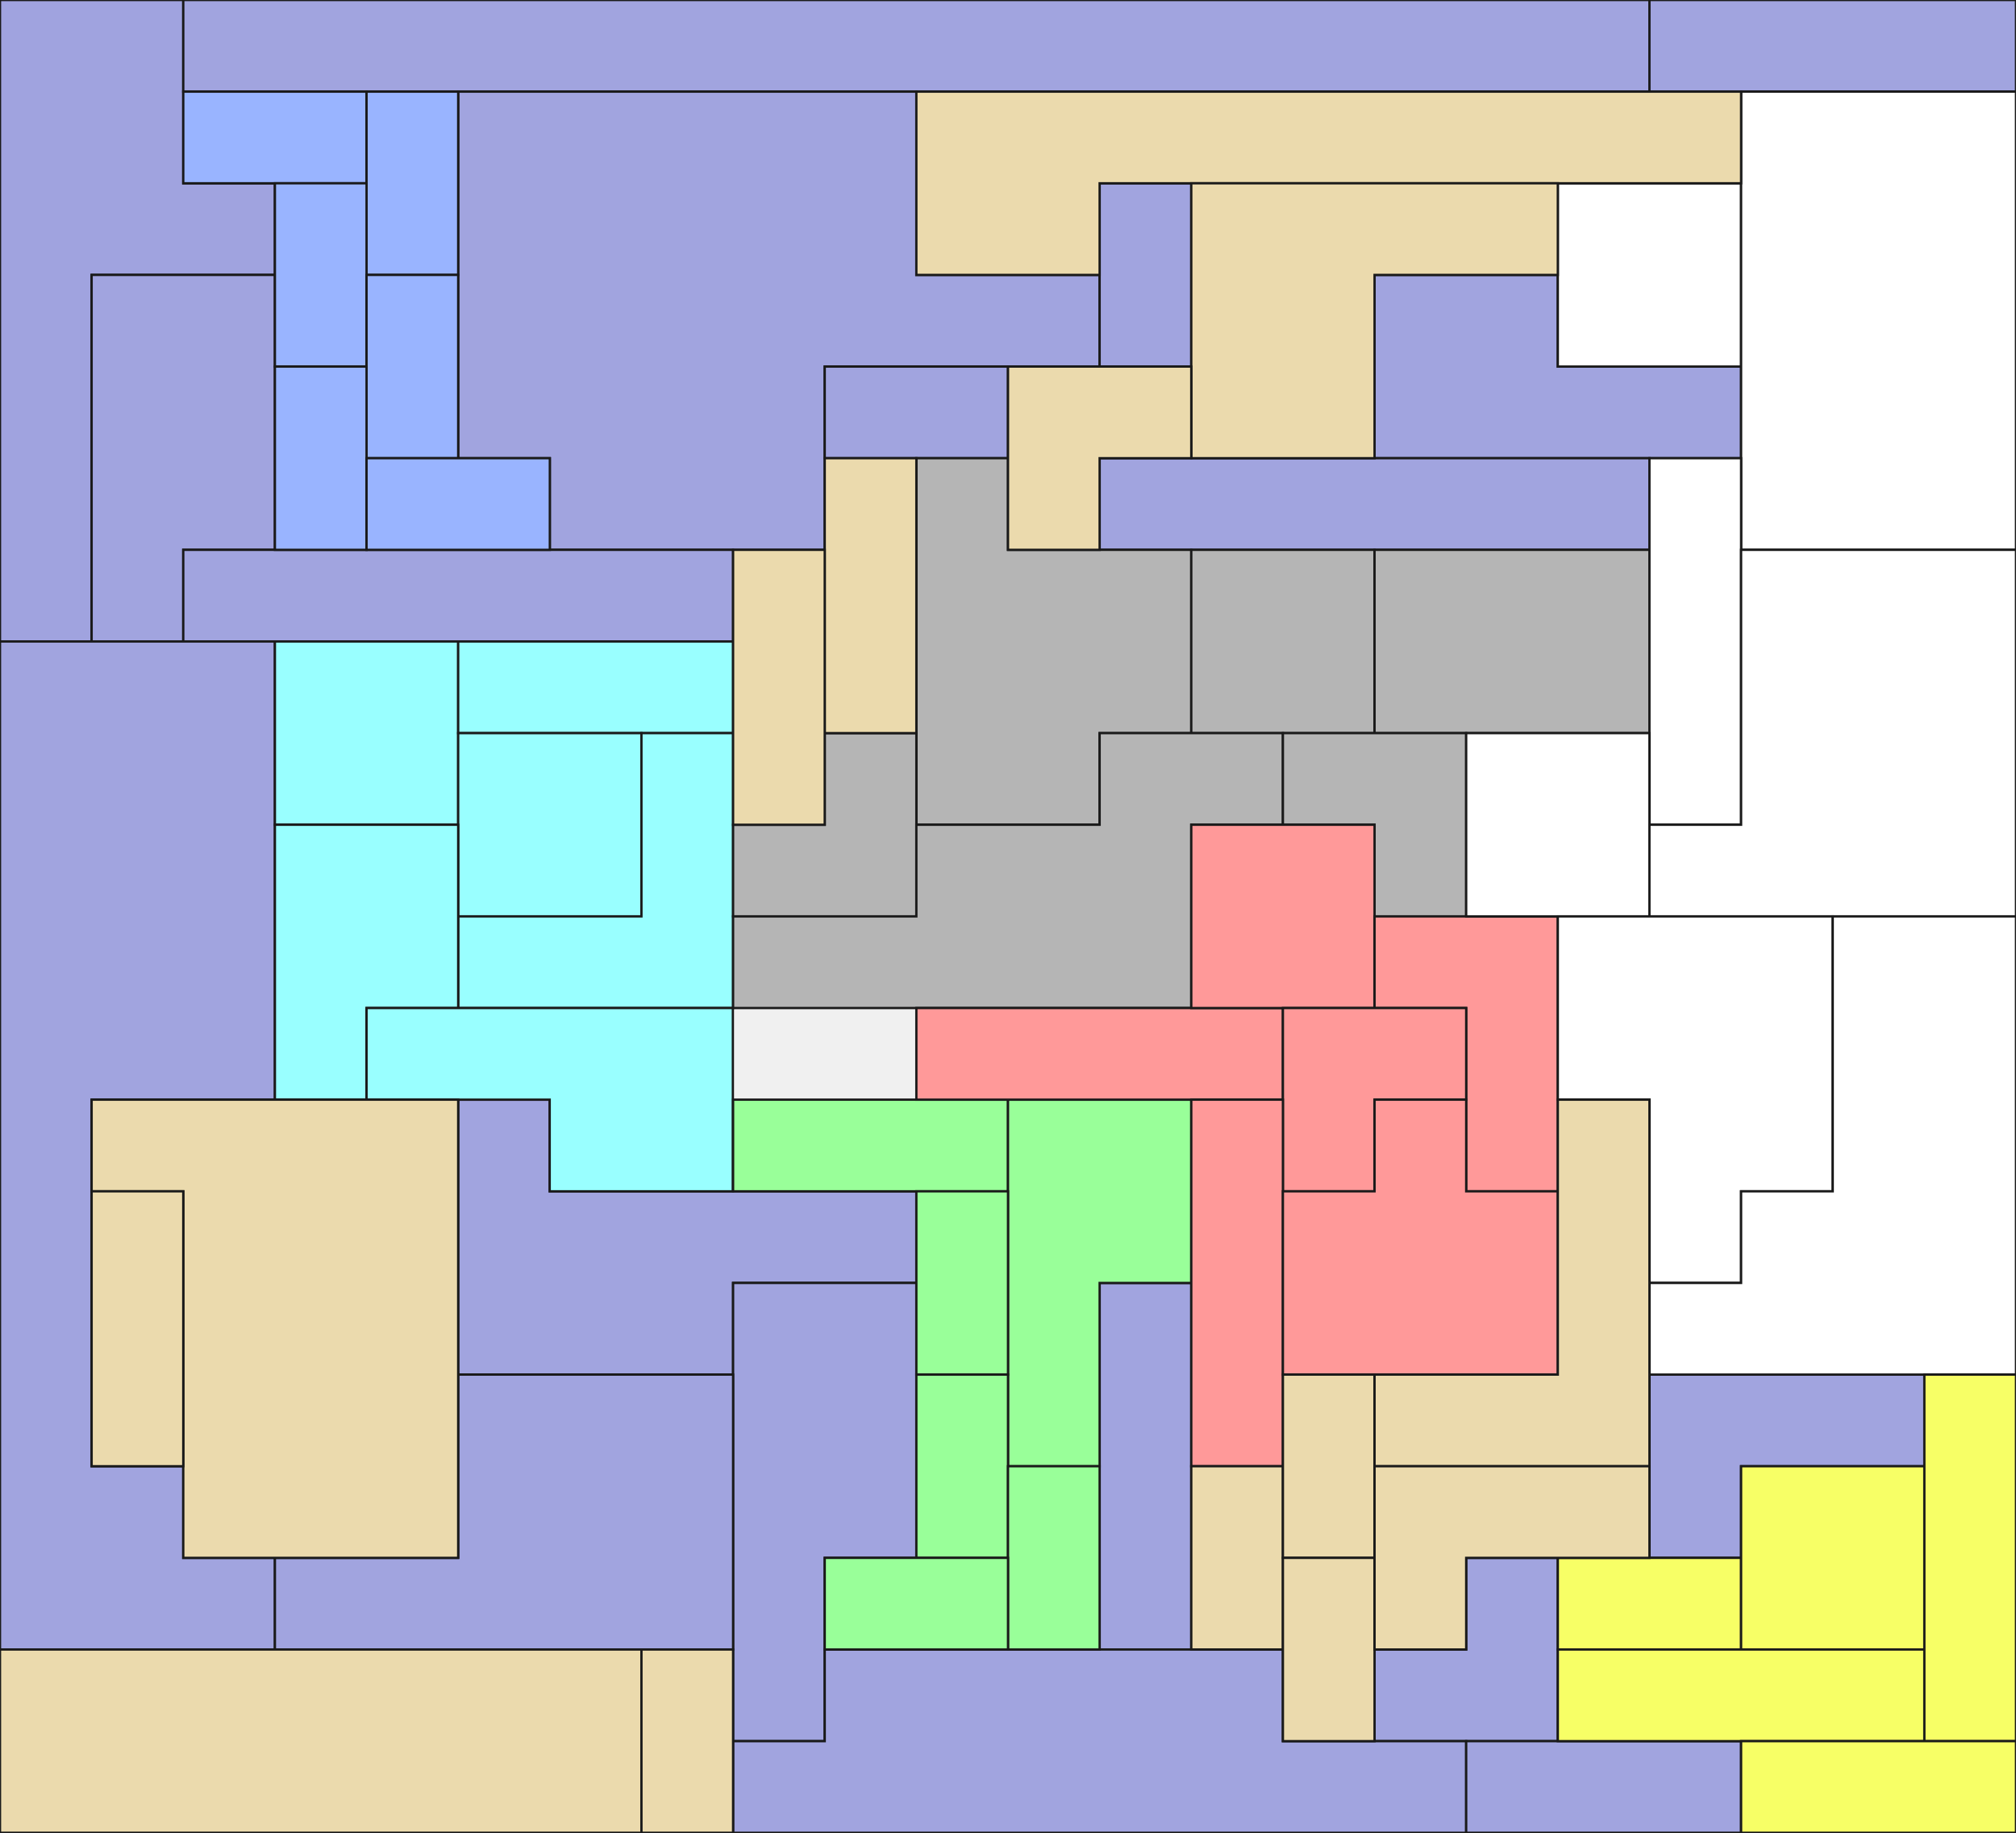
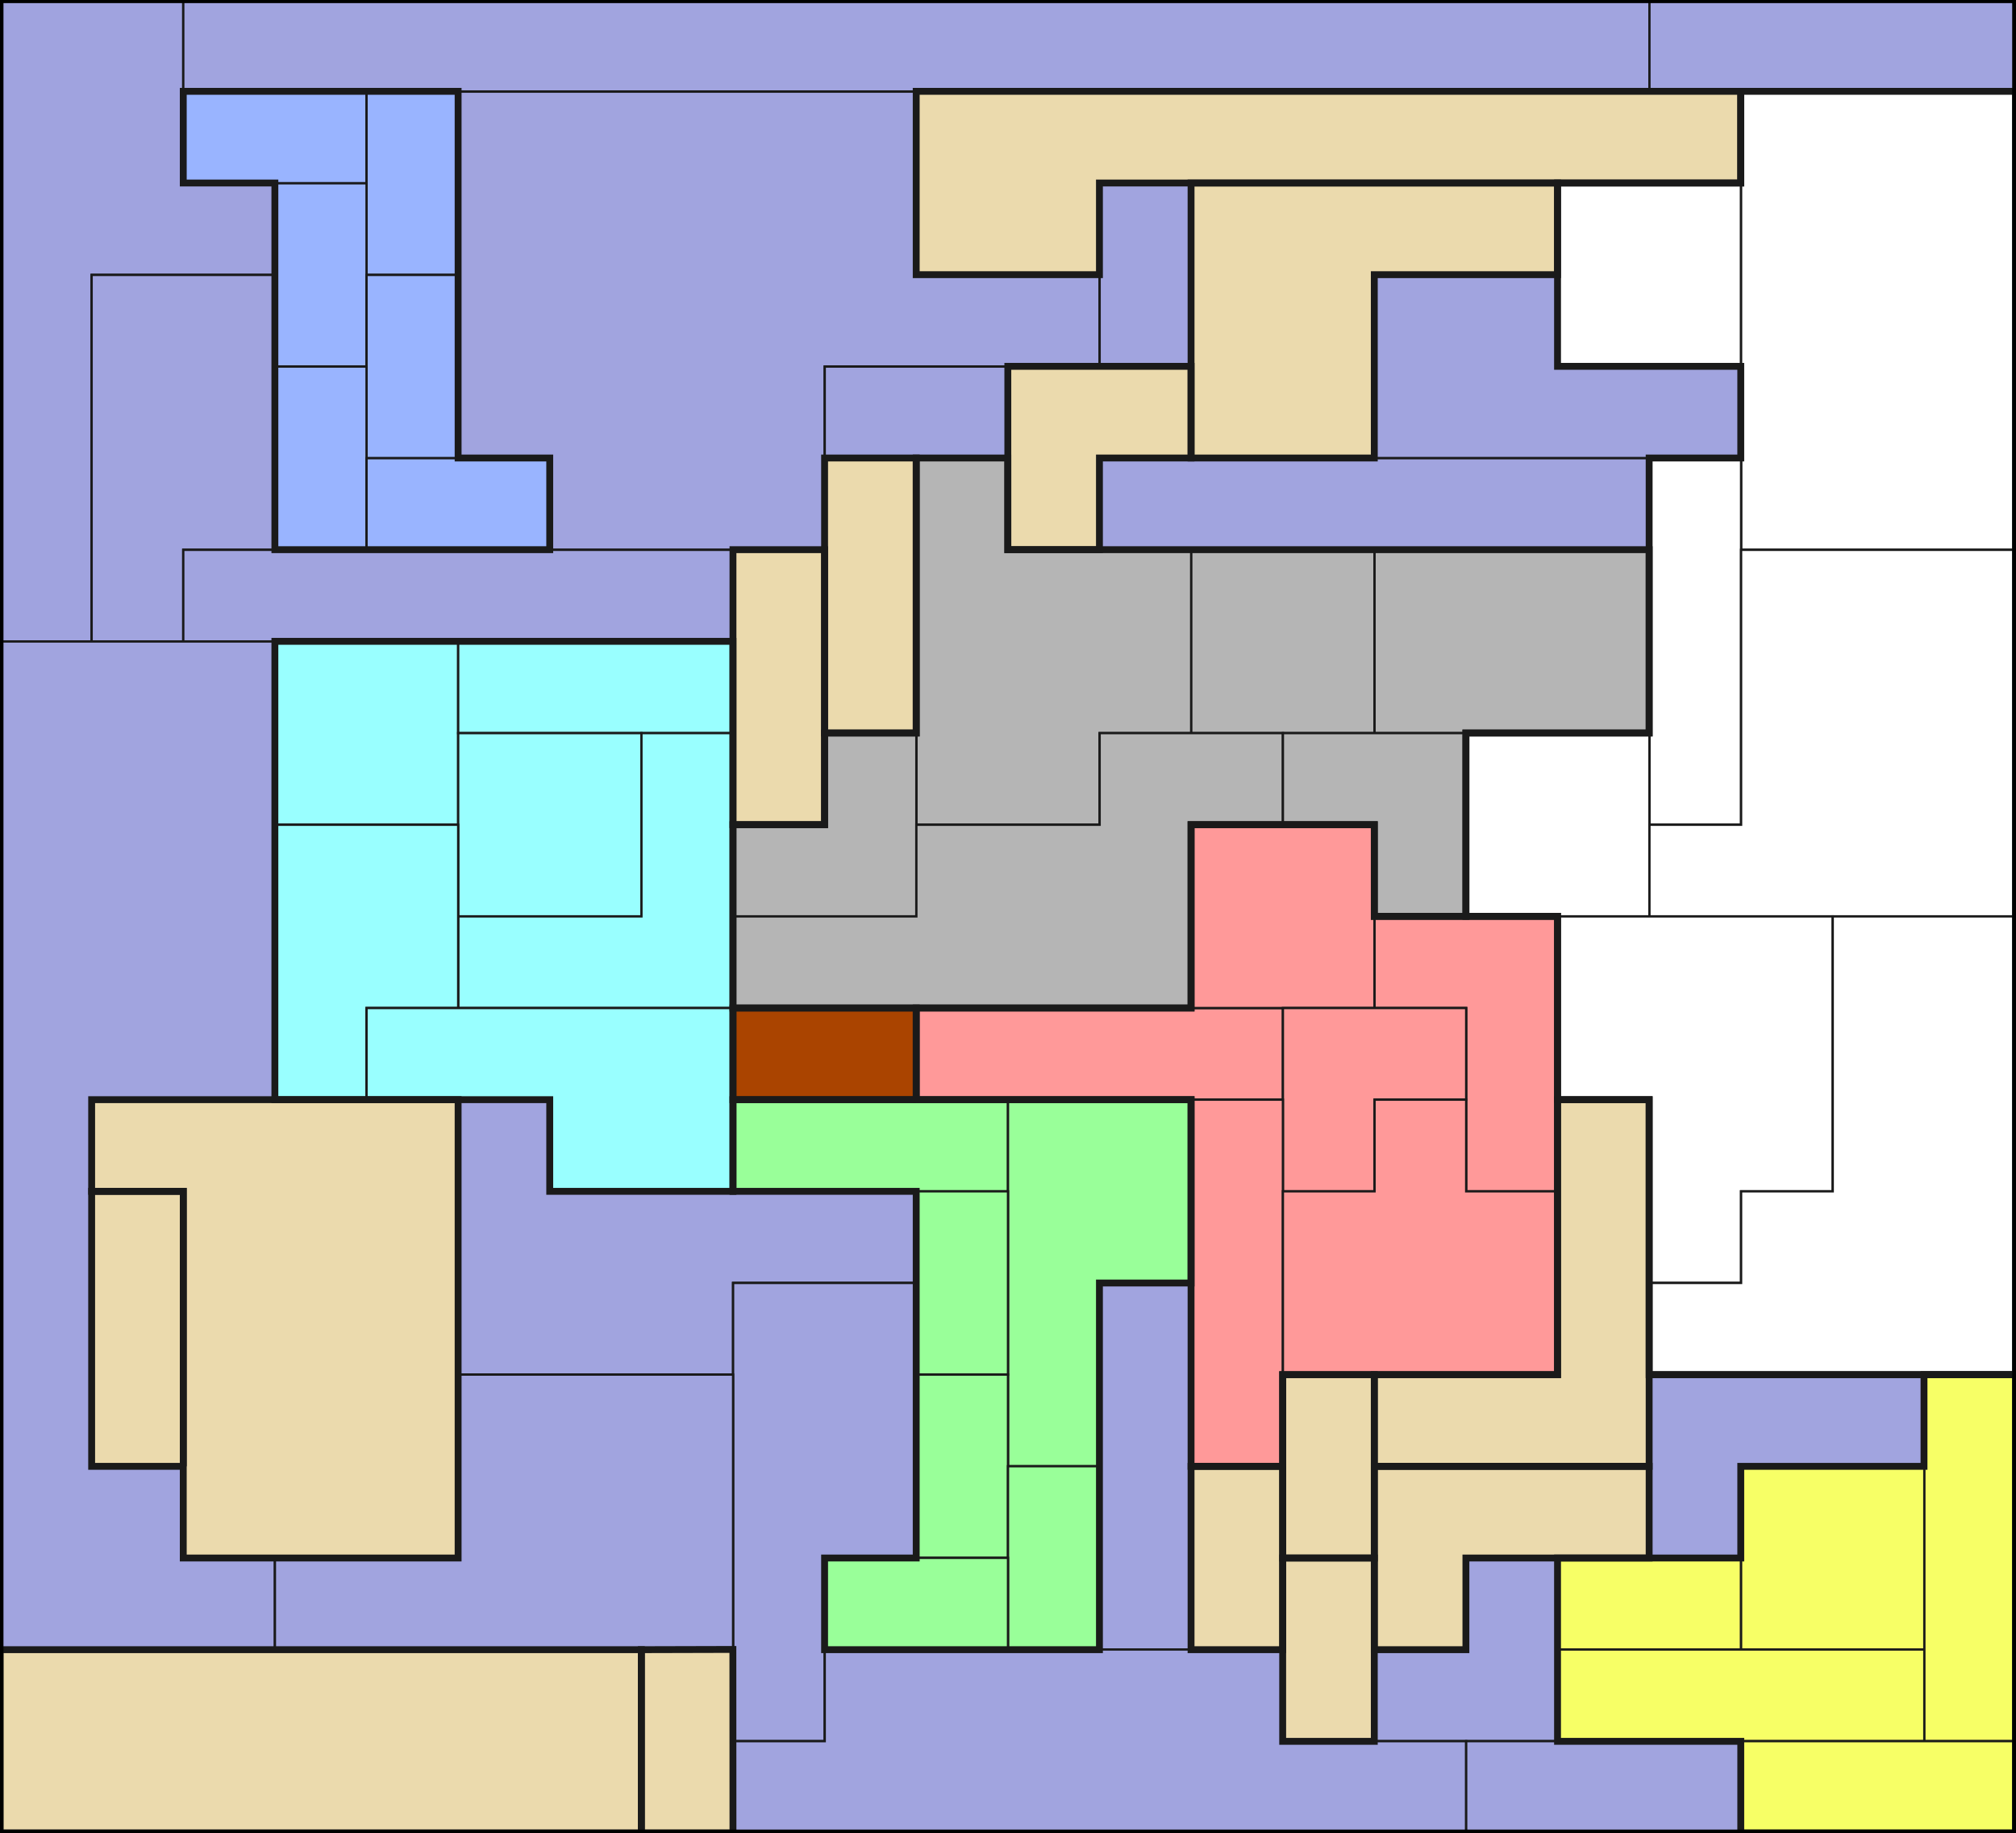
<svg xmlns="http://www.w3.org/2000/svg" width="880" height="800" viewBox="0 0 880 800" version="1.1" id="svg5" xml:space="preserve">
  <defs id="defs2" />
-   <g id="layer1" style="display:none;stroke-width:1">
+   <g id="layer1" style="display:inline;stroke-width:1">
    <path id="path10033-3-4-90" style="fill:#f3e9cc;fill-opacity:1;stroke:#1a1a1a;stroke-width:0.265;stroke-dasharray:none" d="m 599.638,640.106 8e-5,80.013 39.976,4e-5 1.1e-4,-40.007 h 79.952 v -40.007 z" />
    <path id="path13998" style="fill:#f3e9cc;fill-opacity:1;stroke:#1a1a1a;stroke-width:0.265;stroke-dasharray:none" d="m 399.758,40.007 v 80.013 h 53.967 53.967 V 80.013 H 633.391 759.541 V 40.007 H 633.391 507.693 453.726 Z" />
    <path style="fill:#f3e9cc;fill-opacity:1;stroke:#1a1a1a;stroke-width:0.265;stroke-dasharray:none" d="m 519.686,80.013 h 159.904 v 40.007 h -79.952 v 80.013 h -79.952 z" id="path14002" />
    <path style="fill:#f3e9cc;fill-opacity:1;stroke:#1a1a1a;stroke-width:0.265;stroke-dasharray:none" d="m -2.120452e-4,720.119 v 80.013 H 279.831 v -80.013 z" id="path10033-5-5-7-7" />
    <path style="fill:#f7ff80;fill-opacity:1;stroke:#1a1a1a;stroke-width:0.265;stroke-dasharray:none" d="m 839.493,600.099 v 160.026 h 39.976 V 600.099 Z" id="path10033-0" />
    <path id="path10033-3-4-9" style="fill:#f3e9cc;fill-opacity:1;stroke:#1a1a1a;stroke-width:0.265;stroke-dasharray:none" d="m 279.831,720.119 v 40.007 40.007 h 39.976 v -40.007 -40.007 z" />
    <path id="path10033-5" style="fill:#c7ffc7;fill-opacity:1;stroke:#1a1a1a;stroke-width:0.265;stroke-dasharray:none" d="m 319.807,480.079 v 40.007 l 79.952,8e-5 h 39.976 V 480.079 H 399.759 Z" />
    <path id="path10033-3-4-6" style="fill:#c7ffc7;fill-opacity:1;stroke:#1a1a1a;stroke-width:0.265;stroke-dasharray:none" d="m 399.759,520.086 v 40.007 40.007 h 39.976 v -40.007 -40.007 z" />
    <path id="path10033-3-4-6-3" style="fill:#c7ffc7;fill-opacity:1;stroke:#1a1a1a;stroke-width:0.265;stroke-dasharray:none" d="m 359.783,680.112 v 20.003 20.003 h 79.952 v -20.003 -20.003 z" />
    <path id="path10033-3-4-6-9" style="fill:#c7ffc7;fill-opacity:1;stroke:#1a1a1a;stroke-width:0.265;stroke-dasharray:none" d="m 399.759,600.099 v 40.007 40.007 h 39.976 v -40.007 -40.007 z" />
    <path id="path10033-3-4-4" style="fill:#c7ffc7;fill-opacity:1;stroke:#1a1a1a;stroke-width:0.265;stroke-dasharray:none" d="m 439.734,640.106 v 40.007 40.007 h 39.976 v -40.007 -40.007 z" />
    <path id="path10033-3-4-4-4" style="fill:#c7ffc7;fill-opacity:1;stroke:#1a1a1a;stroke-width:0.265;stroke-dasharray:none" d="m 439.734,480.079 v 40.007 40.007 40.007 40.007 h 39.976 v -40.007 -40.007 0 H 519.686 V 520.086 480.079 h -39.976 z" />
    <path style="fill:#f3e9cc;fill-opacity:1;stroke:#1a1a1a;stroke-width:0.265;stroke-dasharray:none" d="m 39.976,480.079 -1.07e-4,40.007 H 79.951 V 680.112 H 199.879 l 1e-4,-200.033 z" id="path10033-5-5" />
    <path id="path10033-3-4" style="fill:#f3e9cc;fill-opacity:1;stroke:#1a1a1a;stroke-width:0.265;stroke-dasharray:none" d="m 39.976,520.086 v 60.01 60.01 h 39.976 v -60.01 -60.01 z" />
    <path id="path10033-2-1-8" style="fill:#c7c7c7;fill-opacity:1;stroke:#1a1a1a;stroke-width:0.265;stroke-dasharray:none" d="m 519.686,320.053 v -80.013 h 53.301 26.651 v 80.013 z" />
    <path id="path10033-2-1-8-48" style="fill:#c7c7c7;fill-opacity:1;stroke:#1a1a1a;stroke-width:0.265;stroke-dasharray:none" d="m 479.71,320.053 v 40.007 h -79.952 v 40.007 h -79.952 v 40.007 H 519.686 v -80.013 h 13.326 26.65 V 320.053 Z" />
    <path style="fill:#d8ffff;fill-opacity:1;stroke:#1a1a1a;stroke-width:0.265;stroke-dasharray:none" d="m 119.927,280.046 v 80.013 h 79.952 V 280.046 Z" id="path10033-4" />
    <path id="path10033-3-4-0-0" style="fill:#d8ffff;fill-opacity:1;stroke:#1a1a1a;stroke-width:0.265;stroke-dasharray:none" d="m 159.903,440.073 v 40.007 h 39.976 39.976 v 40.007 h 39.976 39.976 v -40.007 -40.007 h -39.976 -79.952 z" />
    <path id="path10703" style="fill:#d8ffff;fill-opacity:1;stroke:#1a1a1a;stroke-width:0.265;stroke-dasharray:none" d="m 159.903,360.059 h -39.976 v 40.007 80.013 h 39.976 v -40.007 h 39.976 v 0 -40.007 -40.007 0 z" />
    <path id="path10033-2-1" style="fill:#d8ffff;fill-opacity:1;stroke:#1a1a1a;stroke-width:0.265;stroke-dasharray:none" d="m 199.879,280.046 v 40.007 h 79.952 39.976 v -40.007 z" />
    <path style="fill:#d8ffff;fill-opacity:1;stroke:#1a1a1a;stroke-width:0.265;stroke-dasharray:none" d="m 199.879,320.053 v 80.013 h 79.952 v -80.013 z" id="path10033-2-1-7" />
    <path id="path10033-3-7" style="fill:#d8ffff;fill-opacity:1;stroke:#1a1a1a;stroke-width:0.265;stroke-dasharray:none" d="m 279.831,320.053 v 80.013 h -39.976 -39.976 v 40.007 h 39.976 79.952 V 320.053 Z" />
    <path style="fill:#aa4400;stroke:#1a1a1a;stroke-width:0.265;stroke-dasharray:none" d="m 319.807,440.073 v 40.007 h 79.952 v -40.007 z" id="path10033-2-3" />
    <path id="path10033-3-4-6-2-2-4" style="fill:#c7c7c7;fill-opacity:1;stroke:#1a1a1a;stroke-width:0.265;stroke-dasharray:none" d="m 439.734,200.033 h -39.976 l 1.2e-4,160.026 h 79.952 V 320.053 h 39.976 v -80.013 h -79.952 z" />
    <path style="fill:#c7c7c7;fill-opacity:1;stroke:#1a1a1a;stroke-width:0.265;stroke-dasharray:none" d="m 359.783,360.06 -39.976,10e-6 v 40.007 h 79.952 v -80.013 h -39.976 z" id="path10033-2-3-9-3-9" />
    <path id="path10033-2-1-8-3" style="fill:#ffc7c7;fill-opacity:1;stroke:#1a1a1a;stroke-width:0.265;stroke-dasharray:none" d="m 599.638,480.079 -8e-5,40.007 h -39.976 l 1.2e-4,80.013 119.928,-4e-5 v -80.013 h -39.976 l 1.1e-4,-40.007 z" />
    <path id="path10033-2-1-8-4" style="fill:#ffc7c7;fill-opacity:1;stroke:#1a1a1a;stroke-width:0.265;stroke-dasharray:none" d="m 399.759,440.073 v 40.007 h 106.602 53.301 v -40.007 z" />
    <path style="fill:#ffc7c7;fill-opacity:1;stroke:#1a1a1a;stroke-width:0.265;stroke-dasharray:none" d="m 519.686,360.06 v 80.013 h 79.952 V 360.06 Z" id="path10033-2-3-9" />
    <path style="fill:#ffc7c7;fill-opacity:1;stroke:#1a1a1a;stroke-width:0.265;stroke-dasharray:none" d="m 559.662,440.073 v 80.013 h 39.976 v -40.007 h 39.976 v -40.007 z" id="path10033-2-3-9-31" />
    <path style="fill:#ffc7c7;fill-opacity:1;stroke:#1a1a1a;stroke-width:0.265;stroke-dasharray:none" d="m 519.686,480.079 v 160.026 h 39.976 V 480.079 Z" id="path10033-2-2" />
    <path id="path10033-20" style="fill:#ffc7c7;fill-opacity:1;stroke:#1a1a1a;stroke-width:0.265;stroke-dasharray:none" d="m 599.638,400.066 v 40.007 h 39.976 l -1.1e-4,80.013 h 39.976 l 10e-5,-80.013 v -40.007 h -39.976 z" />
    <path style="fill:#c7c7c7;fill-opacity:1;stroke:#1a1a1a;stroke-width:0.265;stroke-dasharray:none" d="m 599.638,360.06 -39.976,-1e-5 V 320.053 h 79.952 v 80.013 h -39.976 z" id="path10033-2-3-9-3-9-9" />
    <path id="path10033-2-1-8-9" style="fill:#c7c7c7;fill-opacity:1;stroke:#1a1a1a;stroke-width:0.265;stroke-dasharray:none" d="m 599.638,240.04 v 80.013 c 39.976,0 79.952,0 119.928,0 v -80.013 z" />
    <path style="fill:#f3e9cc;fill-opacity:1;stroke:#1a1a1a;stroke-width:0.265;stroke-dasharray:none" d="m 519.686,640.106 v 80.013 h 39.976 v -80.013 z" id="path10033-3" />
    <path style="fill:#f3e9cc;fill-opacity:1;stroke:#1a1a1a;stroke-width:0.265;stroke-dasharray:none" d="m 559.662,680.112 v 80.013 h 39.976 V 680.112 Z" id="path10033-3-5" />
    <path style="fill:#f3e9cc;fill-opacity:1;stroke:#1a1a1a;stroke-width:0.265;stroke-dasharray:none" d="m 559.662,600.099 v 80.013 h 39.976 v -80.013 z" id="path10033-9" />
    <path id="path10033-3-4-90-3" style="fill:#ffffff;fill-opacity:1;stroke:#1a1a1a;stroke-width:0.265;stroke-dasharray:none" d="m 639.614,320.053 v 40.007 40.007 h 39.976 39.976 V 360.06 320.053 Z" />
    <path id="path10033-1" style="fill:#f3e9cc;fill-opacity:1;stroke:#1a1a1a;stroke-width:0.265;stroke-dasharray:none" d="m 679.59,600.099 h -79.952 v 40.007 h 119.928 v -40.007 -120.02 h -39.976 z" />
    <path id="path10033-3-4-6-2-2-6" style="fill:#ffffff;stroke:#1a1a1a;stroke-width:0.265;stroke-dasharray:none" d="m 719.566,200.033 v 160.026 h 39.976 V 300.05 200.033 Z" />
    <path id="path10033-3-4-90-3-1" style="fill:#ffffff;stroke:#1a1a1a;stroke-width:0.265;stroke-dasharray:none" d="m 759.541,240.04 1.1e-4,120.02 H 719.566 v 40.007 H 879.469 V 240.04 Z" />
    <path style="fill:#ffffff;stroke:#1a1a1a;stroke-width:0.265;stroke-dasharray:none" d="m 679.59,400.066 v 80.013 h 39.976 v 80.013 h 39.976 l -0.075,-40.007 h 40.051 V 400.066 Z" id="path10033-5-5-6" />
    <path style="fill:#ffffff;stroke:#1a1a1a;stroke-width:0.265;stroke-dasharray:none" d="m 759.541,40.007 -8e-5,200.033 H 879.469 l 1.1e-4,-200.033 z" id="path10033-8" />
    <path style="fill:#ffffff;stroke:#1a1a1a;stroke-width:0.265;stroke-dasharray:none" d="m 679.59,80.013 v 80.013 h 79.952 V 80.013 Z" id="path10033-33" />
    <path style="fill:#c7d7ff;fill-opacity:1;stroke:#1a1a1a;stroke-width:0.265;stroke-dasharray:none" d="M 119.927,80.013 V 160.026 H 159.903 V 80.013 Z" id="path10031" />
    <path style="fill:#c7d7ff;fill-opacity:1;stroke:#1a1a1a;stroke-width:0.265;stroke-dasharray:none" d="m 119.927,160.026 v 80.013 h 39.976 v -80.013 z" id="path10033" />
    <path style="fill:#c7d7ff;fill-opacity:1;stroke:#1a1a1a;stroke-width:0.265;stroke-dasharray:none" d="m 159.903,200.033 v 40.007 h 79.952 v -40.007 z" id="path10033-2" />
    <path style="fill:#b4b6cc;fill-opacity:1;stroke:#1a1a1a;stroke-width:0.265;stroke-dasharray:none" d="m 639.614,760.126 v 40.007 h 119.928 v -40.007 z" id="path10033-2-6" />
    <path style="fill:#b4b6cc;fill-opacity:1;stroke:#1a1a1a;stroke-width:0.265;stroke-dasharray:none" d="m 199.879,680.112 h -79.952 v 40.007 l 199.879,4e-5 V 600.099 H 199.879 Z" id="path10033-2-6-7" />
    <path style="fill:#c7d7ff;fill-opacity:1;stroke:#1a1a1a;stroke-width:0.265;stroke-dasharray:none" d="m 159.903,40.007 v 80.013 h 39.976 V 40.007 Z" id="path10033-49" />
    <path style="fill:#c7d7ff;fill-opacity:1;stroke:#1a1a1a;stroke-width:0.265;stroke-dasharray:none" d="m 159.903,120.02 v 80.013 h 39.976 v -80.013 z" id="path10033-49-7" />
    <path style="fill:#c7d7ff;fill-opacity:1;stroke:#1a1a1a;stroke-width:0.265;stroke-dasharray:none" d="M 79.952,40.007 V 80.013 H 159.903 V 40.007 Z" id="path10033-49-8" />
    <path id="path10033-2-7" style="fill:#ffffff;stroke:#1a1a1a;stroke-width:0.265;stroke-dasharray:none" d="m 799.517,400.066 v 120.02 h -40.739 l 0.763,40.007 h -39.976 v 40.007 H 879.469 L 879.469,400.066 Z" />
    <path style="fill:#f7ff80;fill-opacity:1;stroke:#1a1a1a;stroke-width:0.265;stroke-dasharray:none" d="m 679.59,680.112 v 40.007 h 79.952 V 680.112 Z" id="path10033-2-9" />
    <path style="fill:#f7ff80;fill-opacity:1;stroke:#1a1a1a;stroke-width:0.265;stroke-dasharray:none" d="m 679.59,720.119 v 40.007 H 839.493 v -40.007 z" id="path10033-2-9-91" />
    <path style="fill:#f7ff80;fill-opacity:1;stroke:#1a1a1a;stroke-width:0.265;stroke-dasharray:none" d="m 759.541,640.106 v 80.013 h 79.952 v -80.013 z" id="path10033-2-9-9" />
    <path style="fill:#f7ff80;fill-opacity:1;stroke:#1a1a1a;stroke-width:0.265;stroke-dasharray:none" d="m 759.541,760.126 v 40.007 h 119.928 v -40.007 z" id="path10033-2-9-9-5" />
    <path style="fill:#f3e9cc;fill-opacity:1;stroke:#1a1a1a;stroke-width:0.265;stroke-dasharray:none" d="m 319.807,300.05 v -60.01 h 19.988 19.988 v 60.01 60.01 H 339.795 319.807 Z" id="path13992" />
    <path style="fill:#f3e9cc;fill-opacity:1;stroke:#1a1a1a;stroke-width:0.265;stroke-dasharray:none" d="m 359.783,260.043 v -60.01 h 19.988 19.988 v 60.01 60.01 h -19.988 -19.988 z" id="path13994" />
    <path style="fill:#f3e9cc;fill-opacity:1;stroke:#1a1a1a;stroke-width:0.265;stroke-dasharray:none" d="m 439.734,200.033 v -40.007 l 79.952,1e-5 v 40.007 l -39.976,-1e-5 v 40.007 h -19.988 -19.988 z" id="path13996" />
    <path style="fill:none;fill-opacity:1;stroke:#1a1a1a;stroke-width:0.265;stroke-dasharray:none" d="M -3.1780811e-4,0 V 800.132 H 879.469 V 0 Z" id="path14484" />
    <path id="path10033-2-6-9-7-6" style="fill:#b4b6cc;fill-opacity:1;stroke:#1a1a1a;stroke-width:0.265;stroke-dasharray:none" d="M 79.951,280.046 H 119.927 319.807 v -40.696 l -239.855,0.69 z" />
    <path id="path10033-49-8-5" style="fill:#b4b6cc;fill-opacity:1;stroke:#1a1a1a;stroke-width:0.265;stroke-dasharray:none" d="m 719.565,680.112 h 39.976 v -40.007 h 79.952 v -40.007 h -79.952 -39.976 z" />
    <path id="path10033-2-6-9" style="fill:#b4b6cc;fill-opacity:1;stroke:#1a1a1a;stroke-width:0.265;stroke-dasharray:none" d="M 359.783,760.126 H 319.807 v 40.007 h 239.855 79.952 V 760.126 H 559.662 V 720.119 H 359.783 Z" />
    <path id="path10033-2-6-9-1" style="fill:#b4b6cc;fill-opacity:1;stroke:#1a1a1a;stroke-width:0.265;stroke-dasharray:none" d="m 639.614,680.112 v 40.007 h -39.976 v 40.007 h 39.976 39.976 v -40.007 -40.007 z" />
    <path style="fill:#b4b6cc;fill-opacity:1;stroke:#1a1a1a;stroke-width:0.265;stroke-dasharray:none" d="m 479.71,560.093 v 160.026 h 39.976 V 560.093 Z" id="path10033-2-6-9-7" />
    <path id="path10033-2-6-9-7-1" style="fill:#b4b6cc;fill-opacity:1;stroke:#1a1a1a;stroke-width:0.265;stroke-dasharray:none" d="M -3.1780811e-4,280.046 V 600.099 720.119 H 119.927 V 680.112 H 79.951 V 640.106 H 39.976 V 480.079 H 119.927 V 280.046 H 39.976 Z" />
    <path id="path10033-2-6-9-7-2" style="fill:#b4b6cc;fill-opacity:1;stroke:#1a1a1a;stroke-width:0.265;stroke-dasharray:none" d="m 319.807,560.093 v 200.033 h 39.976 V 680.112 h 39.976 V 560.093 h -39.976 z" />
    <path id="path10033-2-6-99" style="fill:#b4b6cc;fill-opacity:1;stroke:#1a1a1a;stroke-width:0.265;stroke-dasharray:none" d="m 199.879,480.079 v 120.02 H 319.807 v -40.007 h 79.952 v -40.007 H 239.855 v -40.007 z" />
    <path style="fill:#b4b6cc;fill-opacity:1;stroke:#1a1a1a;stroke-width:0.265;stroke-dasharray:none" d="m 39.976,120.02 v 160.026 h 39.976 v -40.007 H 119.927 V 120.02 Z" id="path10033-2-6-9-7-5" />
    <path id="path10033-2-6-9-7-5-3" style="fill:#b4b6cc;fill-opacity:1;stroke:#1a1a1a;stroke-width:0.265;stroke-dasharray:none" d="M -3.1780811e-4,0 V 280.046 H 39.976 V 120.02 H 119.927 V 80.013 H 79.951 V 0 H 39.976 Z" />
    <path style="fill:#b4b6cc;fill-opacity:1;stroke:#1a1a1a;stroke-width:0.265;stroke-dasharray:none" d="M 79.951,0 V 40.007 H 719.565 V 0 Z" id="path10033-2-6-9-7-5-15" />
    <path id="path10033-2-6-9-7-5-15-5" style="fill:#b4b6cc;fill-opacity:1;stroke:#1a1a1a;stroke-width:0.265;stroke-dasharray:none" d="m 359.783,200.033 h 39.976 39.976 v -40.007 h -39.976 -39.976 z" />
    <path style="fill:#b4b6cc;fill-opacity:1;stroke:#1a1a1a;stroke-width:0.265;stroke-dasharray:none" d="m 479.71,200.033 v 40.007 h 239.855 v -40.007 z" id="path10033-2-6-9-7-5-15-9" />
    <path id="path10033-2-6-9-7-5-15-9-1" style="fill:#b4b6cc;fill-opacity:1;stroke:#1a1a1a;stroke-width:0.265;stroke-dasharray:none" d="m 599.638,120.02 v 40.007 40.007 h 159.904 v -40.007 h -79.952 v -40.007 z" />
    <path style="fill:#b4b6cc;fill-opacity:1;stroke:#1a1a1a;stroke-width:0.265;stroke-dasharray:none" d="m 479.71,80.013 v 80.013 h 39.976 V 80.013 Z" id="path10033-2-6-9-7-5-15-53" />
    <path style="fill:#b4b6cc;fill-opacity:1;stroke:#1a1a1a;stroke-width:0.265;stroke-dasharray:none" d="M 719.566,0 V 40.007 H 879.469 V 0 Z" id="path10033-2-6-9-7-5-15-53-6" />
    <path id="path10033-2-6-9-7-5-15-53-1" style="fill:#b4b6cc;fill-opacity:1;stroke:#1a1a1a;stroke-width:0.265;stroke-dasharray:none" d="M 199.879,40.007 V 200.033 h 39.976 v 40.007 h 119.928 v -40.007 -40.007 h 39.976 79.952 V 120.02 H 399.758 V 40.007 Z" />
    <path style="fill:#000000;fill-opacity:0;stroke:#1a1a1a;stroke-width:0.265;stroke-dasharray:none" d="m 639.614,400.066 h 39.976 v 40.007" id="path26957" />
    <path style="fill:#000000;fill-opacity:0;stroke:#1a1a1a;stroke-width:0.265;stroke-dasharray:none" d="M -3.1776037e-4,0 V 800.223 H 879.337 V 0 Z" id="path1112" />
  </g>
  <g id="layer6" style="display:inline;fill:#a0a3df;fill-opacity:1;stroke:#1a1a1a;stroke-width:1;stroke-dasharray:none;stroke-opacity:1">
    <path style="fill:#a0a3df;fill-opacity:1;stroke:#1a1a1a;stroke-width:1;stroke-dasharray:none;stroke-opacity:1" d="M 0,0 V 280 H 40 V 120 h 80 V 80 H 80 V 0 Z" id="path20790" />
  </g>
  <g id="layer7" style="display:inline;fill:#a1a4df;fill-opacity:1;stroke:#1a1a1a;stroke-opacity:1">
    <path style="fill:#a1a4df;fill-opacity:1;stroke:#1a1a1a;stroke-width:1;stroke-dasharray:none;stroke-opacity:1" d="M 80,0 V 40 H 720 V 0 Z" id="path23704" />
  </g>
  <g id="layer8" style="display:inline;stroke:#1a1a1a;stroke-opacity:1">
    <path style="fill:#a1a4df;fill-opacity:1;stroke:#1a1a1a;stroke-width:1;stroke-dasharray:none;stroke-opacity:1" d="M 720,0 V 40 H 880 V 0 Z" id="path23830" />
  </g>
  <g id="layer9" style="display:inline;stroke:#1a1a1a;stroke-opacity:1">
    <path style="fill:#a1a4df;fill-opacity:1;stroke:#1a1a1a;stroke-width:1;stroke-dasharray:none;stroke-opacity:1" d="m 200,40 v 160 h 40 v 40 H 360 V 160 H 480 V 120 H 400 V 40 Z" id="path25159" />
  </g>
  <g id="layer10" style="display:inline;stroke:#1a1a1a;stroke-opacity:1">
    <path style="fill:#a1a4df;fill-opacity:1;stroke:#1a1a1a;stroke-width:1;stroke-dasharray:none;stroke-opacity:1" d="m 480,80 v 80 h 40 V 80 Z" id="path25289" />
  </g>
  <g id="layer11" style="display:inline;stroke:#1a1a1a;stroke-opacity:1">
    <path style="fill:#a1a4df;fill-opacity:1;stroke:#1a1a1a;stroke-width:1;stroke-dasharray:none;stroke-opacity:1" d="m 40,120 v 160 h 40 v -40 h 40 V 120 Z" id="path25421" />
  </g>
  <g id="layer12" style="display:inline;stroke:#1a1a1a;stroke-opacity:1">
    <path style="fill:#a1a4df;fill-opacity:1;stroke:#1a1a1a;stroke-width:1;stroke-dasharray:none;stroke-opacity:1" d="m 600,120 v 80 h 160 v -40 h -80 v -40 z" id="path25424" />
  </g>
  <g id="layer13" style="display:inline;stroke:#1a1a1a;stroke-opacity:1">
    <path style="fill:#a1a4df;fill-opacity:1;stroke:#1a1a1a;stroke-width:1;stroke-dasharray:none;stroke-opacity:1" d="m 360,160 v 40 h 80 v -40 z" id="path25427" />
  </g>
  <g id="layer14" style="display:inline;stroke:#1a1a1a;stroke-opacity:1">
    <path style="fill:#a1a4df;fill-opacity:1;stroke:#1a1a1a;stroke-width:1;stroke-dasharray:none;stroke-opacity:1" d="m 480,200 v 40 h 240 v -40 z" id="path25430" />
  </g>
  <g id="layer15" style="display:inline;stroke:#1a1a1a;stroke-opacity:1">
    <path style="fill:#a1a4df;fill-opacity:1;stroke:#1a1a1a;stroke-width:1;stroke-dasharray:none;stroke-opacity:1" d="m 80,240 v 40 h 240 v -40 z" id="path25433" />
  </g>
  <g id="layer16" style="display:inline;stroke:#1a1a1a;stroke-opacity:1">
    <path style="fill:#a1a4df;fill-opacity:1;stroke:#1a1a1a;stroke-width:1;stroke-dasharray:none;stroke-opacity:1" d="M 0,280 V 720 H 120 V 680 H 80 V 640 H 40 V 480 h 80 V 280 Z" id="path25575" />
  </g>
  <g id="layer17" style="display:inline;stroke:#1a1a1a;stroke-opacity:1">
    <path style="fill:#a1a4df;fill-opacity:1;stroke:#1a1a1a;stroke-width:1;stroke-dasharray:none;stroke-opacity:1" d="m 200,480 v 120 h 120 v -40 h 80 V 520 H 240 v -40 z" id="path25719" />
  </g>
  <g id="layer18" style="display:inline;stroke:#1a1a1a;stroke-opacity:1">
    <path style="fill:#a1a4df;fill-opacity:1;stroke:#1a1a1a;stroke-width:1;stroke-dasharray:none;stroke-opacity:1" d="m 320,560 v 200 h 40 v -80 h 40 V 560 Z" id="path25722" />
  </g>
  <g id="layer19" style="display:inline;stroke:#1a1a1a;stroke-opacity:1">
    <path style="fill:#a1a4df;fill-opacity:1;stroke:#1a1a1a;stroke-width:1;stroke-dasharray:none;stroke-opacity:1" d="m 480,560 v 160 h 40 V 560 Z" id="path25725" />
  </g>
  <g id="layer20" style="display:inline;stroke:#1a1a1a;stroke-opacity:1">
    <path style="fill:#a1a4df;fill-opacity:1;stroke:#1a1a1a;stroke-width:1;stroke-dasharray:none;stroke-opacity:1" d="m 120,680 v 40 H 320 V 600 H 200 v 80 z" id="path25875" />
  </g>
  <g id="layer21" style="display:inline;stroke:#1a1a1a;stroke-opacity:1">
    <path style="fill:#a1a4df;fill-opacity:1;stroke:#1a1a1a;stroke-width:1;stroke-dasharray:none;stroke-opacity:1" d="m 720,600 v 80 h 40 v -40 h 80 v -40 z" id="path25878" />
  </g>
  <g id="layer22" style="display:inline;stroke:#1a1a1a;stroke-opacity:1">
    <path style="fill:#a1a4df;fill-opacity:1;stroke:#1a1a1a;stroke-width:1;stroke-dasharray:none;stroke-opacity:1" d="m 600,720 v 40 h 80 v -80 h -40 v 40 z" id="path26032" />
  </g>
  <g id="layer23" style="display:inline;stroke:#1a1a1a;stroke-opacity:1">
    <path style="fill:#a1a4df;fill-opacity:1;stroke:#1a1a1a;stroke-width:1;stroke-dasharray:none;stroke-opacity:1" d="m 320,760 v 40 H 640 V 760 H 560 V 720 H 360 c 0,0 0,40 0,40 z" id="path26188" />
  </g>
  <g id="layer24" style="display:inline;stroke:#1a1a1a;stroke-opacity:1">
    <path style="fill:#a1a4df;fill-opacity:1;stroke:#1a1a1a;stroke-width:1;stroke-dasharray:none;stroke-opacity:1" d="m 640,760 v 40 h 120 v -40 z" id="path26346" />
  </g>
  <g id="layer3" style="display:inline;stroke:#1a1a1a;stroke-opacity:1">
    <path style="fill:#99b4ff;fill-opacity:1;stroke:#1a1a1a;stroke-opacity:1" d="m 80,40 v 40 h 80 V 40 Z" id="path5574" />
  </g>
  <g id="layer4" style="display:inline;stroke:#1a1a1a;stroke-opacity:1">
    <path style="fill:#99b4ff;fill-opacity:1;stroke:#1a1a1a;stroke-opacity:1" d="m 160,40 v 80 h 40 V 40 Z" id="path1799" />
  </g>
  <g id="layer5" style="display:inline;stroke:#1a1a1a;stroke-opacity:1">
    <path style="fill:#99b4ff;fill-opacity:1;stroke:#1a1a1a;stroke-opacity:1" d="m 120,80 v 80 h 40 V 80 Z" id="path1802" />
  </g>
  <g id="layer25" style="display:inline;stroke:#1a1a1a;stroke-opacity:1">
    <path style="fill:#99b4ff;fill-opacity:1;stroke:#1a1a1a;stroke-opacity:1" d="m 160,120 v 80 h 40 v -80 z" id="path1968" />
  </g>
  <g id="layer26" style="display:inline;stroke:#1a1a1a;stroke-opacity:1">
    <path style="fill:#99b4ff;fill-opacity:1;stroke:#1a1a1a;stroke-opacity:1" d="m 120,160 v 80 h 40 v -80 z" id="path1971" />
  </g>
  <g id="layer27" style="display:inline;stroke:#1a1a1a;stroke-opacity:1">
    <path style="fill:#99b4ff;fill-opacity:1;stroke:#1a1a1a;stroke-opacity:1" d="m 160,200 v 40 h 80 v -40 z" id="path1974" />
  </g>
  <g id="layer28" style="display:inline;stroke:#1a1a1a;stroke-opacity:1">
    <path style="fill:#99ffff;fill-opacity:1;stroke:#1a1a1a;stroke-opacity:1" d="m 120,280 v 80 h 80 v -80 z" id="path2146" />
  </g>
  <g id="layer29" style="display:inline;stroke:#1a1a1a;stroke-opacity:1">
    <path style="fill:#99ffff;fill-opacity:1;stroke:#1a1a1a;stroke-opacity:1" d="m 200,280 v 40 h 120 v -40 z" id="path2581" />
  </g>
  <g id="layer30" style="display:inline;stroke:#1a1a1a;stroke-opacity:1">
    <path style="fill:#99ffff;fill-opacity:1;stroke:#1a1a1a;stroke-opacity:1" d="m 200,320 v 80 h 80 v -80 c 0,0 -80,0 -80,0 z" id="path2584" />
  </g>
  <g id="layer31" style="display:inline;stroke:#1a1a1a;stroke-opacity:1">
    <path style="fill:#99ffff;fill-opacity:1;stroke:#1a1a1a;stroke-opacity:1" d="m 280,320 v 80 h -80 v 40 H 320 V 320 Z" id="path2791" />
  </g>
  <g id="layer32" style="display:inline;stroke:#1a1a1a;stroke-opacity:1">
    <path style="fill:#99ffff;fill-opacity:1;stroke:#1a1a1a;stroke-opacity:1" d="m 120,360 v 120 h 40 v -40 h 40 v -80 z" id="path2971" />
  </g>
  <g id="layer33" style="display:inline;stroke:#1a1a1a;stroke-width:1;stroke-opacity:1" transform="matrix(0.999375,0,0,1,0.1,0)">
    <path style="fill:#99ffff;fill-opacity:1;stroke:#1a1a1a;stroke-width:1;stroke-opacity:1" d="m 160,440 v 40 h 80 v 40 h 80 v -80 z" id="path3153" />
  </g>
  <g id="layer34" style="display:inline;fill:#b5b5b5;fill-opacity:1">
    <path style="fill:#b5b5b5;fill-opacity:1;stroke:#1a1a1a;stroke-opacity:1" d="m 400,200 v 160 h 80 v -40 h 40 v -80 h -80 v -40 z" id="path4208" />
  </g>
  <g id="layer35" style="display:inline;fill:#b5b5b5;fill-opacity:1">
    <path style="fill:#b5b5b5;fill-opacity:1;stroke:#1a1a1a;stroke-opacity:1" d="m 520,240 v 80 h 80 v -80 z" id="path4394" />
  </g>
  <g id="layer36" style="display:inline;fill:#b5b5b5;fill-opacity:1">
    <path style="fill:#b5b5b5;fill-opacity:1;stroke:#1a1a1a;stroke-opacity:1" d="m 600,240 v 80 h 120 v -80 z" id="path4582" />
  </g>
  <g id="layer37" style="display:inline;fill:#b5b5b5;fill-opacity:1">
    <path style="fill:#b5b5b5;fill-opacity:1;stroke:#1a1a1a;stroke-opacity:1" d="m 320,360 v 40 h 80 v -80 h -40 v 40 z" id="path4772" />
  </g>
  <g id="layer38" style="display:inline;fill:#b5b5b5;fill-opacity:1">
    <path style="fill:#b5b5b5;fill-opacity:1;stroke:#1a1a1a;stroke-opacity:1" d="m 320,400 v 40 h 200 v -80 h 40 v -40 h -80 v 40 h -80 v 40 z" id="path4964" />
  </g>
  <g id="layer39" style="display:inline;fill:#b5b5b5;fill-opacity:1">
    <path style="fill:#b5b5b5;fill-opacity:1;stroke:#1a1a1a;stroke-opacity:1" d="m 560,320 v 40 h 40 v 40 h 40 v -80 z" id="path5158" />
  </g>
  <g id="layer40" style="display:inline">
    <path style="fill:#99ff99;fill-opacity:1;stroke:#1a1a1a;stroke-opacity:1" d="m 320,480 v 40 h 120 v -40 z" id="path6687" />
  </g>
  <g id="layer41" style="display:inline">
    <path style="fill:#99ff99;fill-opacity:1;stroke:#1a1a1a;stroke-opacity:1" d="m 440,480 v 160 h 40 v -80 h 40 v -80 z" id="path7371" />
  </g>
  <g id="layer42" style="display:inline">
    <path style="fill:#99ff99;fill-opacity:1;stroke:#1a1a1a;stroke-opacity:1" d="m 400,520 v 80 h 40 v -80 z" id="path7571" />
  </g>
  <g id="layer43" style="display:inline">
    <path style="fill:#99ff99;fill-opacity:1;stroke:#1a1a1a;stroke-opacity:1" d="m 400,600 v 80 h 40 v -80 z" id="path7773" />
  </g>
  <g id="layer44" style="display:inline">
    <path style="fill:#99ff99;fill-opacity:1;stroke:#1a1a1a;stroke-opacity:1" d="m 440,640 v 80 h 40 v -80 z" id="path7776" />
  </g>
  <g id="layer45" style="display:inline;fill:#99ff99;fill-opacity:1">
    <path style="fill:#99ff99;fill-opacity:1;stroke:#1a1a1a;stroke-opacity:1" d="m 360,680 v 40 h 80 v -40 z" id="path7779" />
  </g>
  <g id="layer46" style="display:inline">
    <path style="fill:#ff9999;fill-opacity:1;stroke:#1a1a1a;stroke-opacity:1" d="m 400,440 v 40 h 160 v -40 z" id="path8248" />
  </g>
  <g id="layer47" style="display:inline;fill:#ff9999;fill-opacity:1">
    <path style="fill:#ff9999;fill-opacity:1;stroke:#1a1a1a;stroke-opacity:1" d="m 520,360 v 80 h 80 v -80 z" id="path8737" />
  </g>
  <g id="layer48" style="display:inline">
    <path style="fill:#ff9999;fill-opacity:1;stroke:#1a1a1a;stroke-opacity:1" d="m 600,400 v 40 h 40 v 80 h 40 V 400 Z" id="path8740" />
  </g>
  <g id="layer49" style="display:inline">
    <path style="fill:#ff9999;fill-opacity:1;stroke:#1a1a1a;stroke-opacity:1" d="m 560,440 v 80 h 40 v -40 h 40 v -40 z" id="path8743" />
  </g>
  <g id="layer50" style="display:inline">
    <path style="fill:#ff9999;fill-opacity:1;stroke:#1a1a1a;stroke-opacity:1" d="m 520,480 v 160 h 40 V 480 Z" id="path8959" />
  </g>
  <g id="layer51" style="display:inline">
    <path style="fill:#ff9999;fill-opacity:1;stroke:#1a1a1a;stroke-opacity:1" d="m 560,520 v 80 h 120 v -80 h -40 v -40 h -40 v 40 z" id="path8962" />
  </g>
  <g id="layer52" style="display:inline">
    <path style="fill:#ffffff;fill-opacity:1;stroke:#1a1a1a;stroke-opacity:1" d="m 680,80 v 80 h 80 V 80 Z" id="path9299" />
  </g>
  <g id="layer53" style="display:inline">
    <path style="fill:#ffffff;fill-opacity:1;stroke:#1a1a1a;stroke-opacity:1" d="M 760,40 V 240 H 880 V 40 Z" id="path9302" />
  </g>
  <g id="layer54" style="display:inline">
    <path style="fill:#ffffff;fill-opacity:1;stroke:#1a1a1a;stroke-opacity:1" d="m 720,200 v 160 h 40 V 200 Z" id="path9305" />
  </g>
  <g id="layer55" style="display:inline">
    <path style="fill:#ffffff;fill-opacity:1;stroke:#1a1a1a;stroke-opacity:1" d="m 640,320 v 80 h 80 v -80 z" id="path9308" />
  </g>
  <g id="layer56" style="display:inline">
    <path style="fill:#ffffff;fill-opacity:1;stroke:#1a1a1a;stroke-opacity:1" d="m 720,360 v 40 H 880 V 240 H 760 v 120 z" id="path9311" />
  </g>
  <g id="layer57" style="display:inline">
    <path style="fill:#ffffff;fill-opacity:1;stroke:#1a1a1a;stroke-opacity:1" d="m 680,400 c 0,8 0,80 0,80 h 40 v 80 h 40 v -40 h 40 V 400 Z" id="path9314" />
  </g>
  <g id="layer58" style="display:inline">
    <path style="display:inline;fill:#ffffff;fill-opacity:1;stroke:#1a1a1a;stroke-opacity:1" d="m 720,560 v 40 H 880 V 400 h -80 v 120 h -40 v 40 z" id="path9595" />
  </g>
  <g id="layer59" style="display:inline;fill:#f7ff66;fill-opacity:1">
    <path style="fill:#f7ff66;fill-opacity:1;stroke:#1a1a1a;stroke-opacity:1" d="m 680,680 v 40 h 80 v -40 z" id="path10285" />
  </g>
  <g id="layer60" style="display:inline">
    <path style="fill:#f7ff66;fill-opacity:1;stroke:#1a1a1a;stroke-opacity:1" d="m 760,640 v 80 h 80 v -80 z" id="path12033" />
  </g>
  <g id="layer61" style="display:inline">
    <path style="fill:#f7ff66;fill-opacity:1;stroke:#1a1a1a;stroke-opacity:1" d="m 680,720 v 40 h 160 v -40 z" id="path12036" />
  </g>
  <g id="layer62" style="display:inline">
    <path style="fill:#f7ff66;fill-opacity:1;stroke:#1a1a1a;stroke-opacity:1" d="m 840,600 v 160 h 40 V 600 Z" id="path12039" />
  </g>
  <g id="layer63" style="display:inline">
    <path style="fill:#f7ff66;fill-opacity:1;stroke:#1a1a1a;stroke-opacity:1" d="m 760,760 v 40 h 120 v -40 z" id="path12042" />
  </g>
  <g id="layer64" style="display:inline">
    <path style="fill:#ebdaad;fill-opacity:1;stroke:#1a1a1a;stroke-opacity:1" d="m 400,40 v 80 h 80 V 80 H 760 V 40 Z" id="path12045" />
  </g>
  <g id="layer65" style="display:inline">
    <path style="fill:#ebdaad;fill-opacity:1;stroke:#1a1a1a;stroke-opacity:1" d="m 520,80 v 120 h 80 v -80 h 80 V 80 Z" id="path12477" />
  </g>
  <g id="layer66" style="display:inline">
    <path style="fill:#ebdaad;fill-opacity:1;stroke:#1a1a1a;stroke-opacity:1" d="m 440,160 v 80 h 40 v -40 h 40 v -40 z" id="path12725" />
  </g>
  <g id="layer67" style="display:inline">
    <path style="fill:#ebdaad;fill-opacity:1;stroke:#1a1a1a;stroke-opacity:1" d="m 360,200 v 120 h 40 V 200 Z" id="path12975" />
  </g>
  <g id="layer68" style="display:inline">
    <path style="fill:#ebdaad;fill-opacity:1;stroke:#1a1a1a;stroke-opacity:1" d="m 320,240 v 120 h 40 V 240 Z" id="path12978" />
  </g>
  <g id="layer69" style="display:inline">
    <path style="fill:#ebdaad;fill-opacity:1;stroke:#1a1a1a;stroke-opacity:1" d="m 40,480 v 40 H 80 V 680 H 200 V 480 Z" id="path13232" />
  </g>
  <g id="layer70" style="display:inline">
    <path style="fill:#ebdaad;fill-opacity:1;stroke:#1a1a1a;stroke-opacity:1" d="M 40,520 V 640 H 80 V 520 Z" id="path13235" />
  </g>
  <g id="layer71" style="display:inline">
    <path style="fill:#ebdaad;fill-opacity:1;stroke:#1a1a1a;stroke-opacity:1" d="m 0,720 v 80 h 280 v -80 z" id="path13493" />
  </g>
  <g id="layer72" style="display:inline">
    <path style="fill:#ebdaad;fill-opacity:1;stroke:#1a1a1a;stroke-opacity:1" d="m 280,720 v 80 h 40 v -80 z" id="path13496" />
  </g>
  <g id="layer73" style="display:inline">
    <path style="fill:#ebdaad;fill-opacity:1;stroke:#1a1a1a;stroke-opacity:1" d="m 520,640 v 80 c 0,0 40,0 40,0 v -80 z" id="path13758" />
  </g>
  <g id="layer74" style="display:inline">
    <path style="fill:#ebdaad;fill-opacity:1;stroke:#1a1a1a;stroke-opacity:1" d="m 560,600 v 80 h 40 v -80 z" id="path14022" />
  </g>
  <g id="layer75" style="display:inline">
    <path style="fill:#ebdaad;fill-opacity:1;stroke:#1a1a1a;stroke-opacity:1" d="m 560,680 v 80 h 40 v -80 z" id="path14025" />
  </g>
  <g id="layer76" style="display:inline">
    <path style="fill:#ebdaad;fill-opacity:1;stroke:#1a1a1a;stroke-opacity:1" d="m 680,480 v 120 h -80 v 40 H 720 V 480 Z" id="path14293" />
  </g>
  <g id="layer77" style="display:inline">
    <path style="fill:#ebdaad;fill-opacity:1;stroke:#1a1a1a;stroke-opacity:1" d="m 600,640 v 80 h 40 v -40 h 80 v -40 z" id="path14296" />
  </g>
-   <g id="layer2" style="display:none">
+   <g id="layer2" style="display:inline">
    <path style="fill:none;fill-opacity:1;stroke:#1a1a1a;stroke-width:3;stroke-dasharray:none" d="M 79.997,39.868 V 79.88 H 119.988 V 239.929 H 239.964 V 199.917 H 199.972 V 39.868 Z" id="path5399" />
    <path style="fill:none;fill-opacity:1;stroke:#1a1a1a;stroke-width:3;stroke-dasharray:none" d="m 0.013,720.076 279.943,-4e-5 v 80.024 H 0.013 v -80.024" id="path5402" />
    <path style="fill:none;fill-opacity:1;stroke:#1a1a1a;stroke-width:3;stroke-dasharray:none" d="m 279.956,720.076 v 80.024 h 39.992 l -0.04,-80.128 z" id="path5405" />
    <path style="fill:none;fill-opacity:1;stroke:#1a1a1a;stroke-width:3;stroke-dasharray:none" d="M 40.005,480.002 H 199.972 V 680.063 H 79.997 V 520.014 H 40.005 Z" id="path5408" />
    <path style="fill:none;fill-opacity:1;stroke:#1a1a1a;stroke-width:3;stroke-dasharray:none" d="M 79.997,640.051 V 520.014 H 40.005 v 120.037 h 39.992" id="path5411" />
    <path style="fill:none;fill-opacity:1;stroke:#1a1a1a;stroke-width:3;stroke-dasharray:none" d="m 119.988,279.941 v 200.061 h 119.976 v 40.012 h 79.984 V 279.941 Z" id="path5414" />
    <path style="fill:none;fill-opacity:1;stroke:#1a1a1a;stroke-width:3;stroke-dasharray:none" d="m 319.948,239.929 v 120.037 h 39.992 V 239.929 Z" id="path5417" />
    <path style="fill:none;fill-opacity:1;stroke:#1a1a1a;stroke-width:3;stroke-dasharray:none" d="m 359.94,199.917 v 120.037 h 39.992 V 199.917 Z" id="path5420" />
    <path style="fill:none;fill-opacity:1;stroke:#1a1a1a;stroke-width:3;stroke-dasharray:none" d="M 759.859,79.88 H 479.916 V 119.892 H 399.932 V 39.868 h 359.927 z" id="path5423" />
    <path style="fill:none;fill-opacity:1;stroke:#1a1a1a;stroke-width:3;stroke-dasharray:none" d="M 679.875,79.88 H 519.908 V 199.917 h 79.984 v -80.024 h 79.984 z" id="path5426" />
    <path style="fill:none;fill-opacity:1;stroke:#1a1a1a;stroke-width:3;stroke-dasharray:none" d="m 439.924,159.904 v 80.024 h 39.992 v -40.012 h 39.992 v -40.012 z" id="path5429" />
    <path style="fill:none;fill-opacity:1;stroke:#1a1a1a;stroke-width:3;stroke-dasharray:none" d="m 399.932,199.917 h 39.992 v 40.012 h 279.943 v 80.024 h -79.984 v 80.024 H 599.892 V 359.966 H 519.908 v 80.024 H 319.948 v -80.024 h 39.992 v -40.012 h 39.992 z" id="path5432" />
    <path style="fill:none;fill-opacity:1;stroke:#1a1a1a;stroke-width:3;stroke-dasharray:none" d="M 599.892,359.966 H 519.908 v 80.024 H 399.932 v 40.012 H 519.908 v 160.049 h 39.992 v -40.012 l 119.976,-4e-5 V 399.978 h -79.984 z" id="path5435" />
    <path style="fill:none;fill-opacity:1;stroke:#1a1a1a;stroke-width:3;stroke-dasharray:none" d="M 519.908,480.002 H 319.948 v 40.012 h 79.984 v 160.049 h -39.992 v 40.012 h 119.976 V 560.027 h 39.992 z" id="path5438" />
    <path style="fill:none;fill-opacity:1;stroke:#1a1a1a;stroke-width:3;stroke-dasharray:none" d="M 559.9,640.051 H 519.908 v 80.024 h 39.992 v -80.024" id="path5441" />
    <path style="fill:none;fill-opacity:1;stroke:#1a1a1a;stroke-width:3;stroke-dasharray:none" d="m 559.9,720.076 v 40.012 h 39.992 v -80.024 h -39.992 z" id="path5444" />
    <path style="fill:none;fill-opacity:1;stroke:#1a1a1a;stroke-width:3;stroke-dasharray:none" d="m 559.9,600.039 h 39.992 v 80.024 h -39.992 z" id="path5447" />
    <path style="fill:none;fill-opacity:1;stroke:#1a1a1a;stroke-width:3;stroke-dasharray:none" d="m 599.892,720.076 h 39.992 v -40.012 h 79.984 v -40.012 H 599.892 Z" id="path5450" />
    <path style="fill:none;fill-opacity:1;stroke:#1a1a1a;stroke-width:3;stroke-dasharray:none" d="M 679.875,600.039 V 480.002 h 39.992 l -3e-5,160.049 H 599.892 v -40.012 z" id="path5453" />
    <path style="fill:none;fill-opacity:1;stroke:#1a1a1a;stroke-width:3;stroke-dasharray:none" d="m 719.867,600.039 h 159.968" id="path5456" />
    <path style="fill:none;fill-opacity:1;stroke:#1a1a1a;stroke-width:3;stroke-dasharray:none" d="M 879.835,800.1 V 600.039 H 839.843 l 4e-5,40.012 h -79.984 v 40.012 H 679.875 l 4e-5,80.024 h 79.984 v 40.012 z" id="path5459" />
    <path style="fill:none;fill-opacity:1;stroke:#1a1a1a;stroke-width:3;stroke-dasharray:none" d="M 879.835,39.868 V 600.039 H 719.867 V 480.002 H 679.875 v -80.024 h -39.992 v -80.024 h 79.984 l 3e-5,-120.037 h 39.992 v -40.012 h -79.984 l -4e-5,-80.024 h 79.984 V 39.868 h 119.976" id="path5462" />
    <path style="fill:none;fill-opacity:1;stroke:#1a1a1a;stroke-width:3;stroke-dasharray:none" d="m 399.932,480.002 v -40.012 h -79.984 v 40.012 h 79.984" id="path5465" />
    <path style="fill:#000000;fill-opacity:0;stroke:none;stroke-width:3;stroke-dasharray:none" d="m 639.883,399.978 h 39.992 v 40.012" id="path5468" />
    <path style="fill:#000000;fill-opacity:0;stroke:none;stroke-width:3;stroke-dasharray:none" d="m 639.883,399.978 h 39.992 v 40.012" id="path5471" />
    <path style="fill:#000000;fill-opacity:0;stroke:none;stroke-width:3;stroke-dasharray:none" d="m 639.883,399.978 h 39.992 v 40.012" id="path5474" />
    <path style="fill:#000000;fill-opacity:0;stroke:none;stroke-width:3;stroke-dasharray:none" d="M 0.013,-0.144 V 800.1 H 879.835 V -0.144 Z" id="path5477" />
    <path style="fill:#000000;fill-opacity:0;stroke:none;stroke-width:3;stroke-dasharray:none" d="M 0.013,-0.144 V 800.1 H 879.835 V -0.144 Z" id="path5480" />
    <path style="fill:#000000;fill-opacity:0;stroke:none;stroke-width:3;stroke-dasharray:none" d="M 879.835,39.868 V -0.144 H 0.013 V 720.076 H 319.948 v 80.024 h 439.911 V 760.088 H 679.875 v -80.024 h -39.992 v 40.012 h -39.992 v 40.012 h -39.992 v -40.012 H 519.908 V 560.027 h -39.992 v 160.049 h -119.976 v -40.012 h 39.992 V 520.014 H 239.964 V 480.002 H 199.972 V 680.063 H 79.997 v -40.012 H 40.005 V 480.002 H 119.988 V 279.941 h 199.96 v -40.012 h 39.992 v -40.012 h 79.984 V 159.904 H 519.908 V 79.88 H 479.916 V 119.892 H 399.932 V 39.868 Z" id="path5486" />
    <path style="fill:none;fill-opacity:0;stroke:#000000;stroke-width:3;stroke-dasharray:none;stroke-opacity:1" d="M 0.013,-0.144 V 800.1 H 879.835 V -0.144 Z" id="path7742" />
  </g>
  <path style="fill:#ff00ff;fill-opacity:0;stroke:#1a1a1a;stroke-width:1;stroke-dasharray:none;stroke-opacity:0" d="M 0,0 V 280 H 40 V 120 h 80 V 80 H 80 V 0 Z" id="path18969" />
  <path style="fill:#ff00ff;fill-opacity:0;stroke:#1a1a1a;stroke-width:1;stroke-dasharray:none;stroke-opacity:0" d="M 0.344,140.032 V 0.344 H 39.96 79.575 v 39.96 39.96 h 19.98 19.98 V 100.072 119.879 H 79.575 39.615 v 79.92 79.92 H 19.98 0.344 Z" id="path20615" />
</svg>
